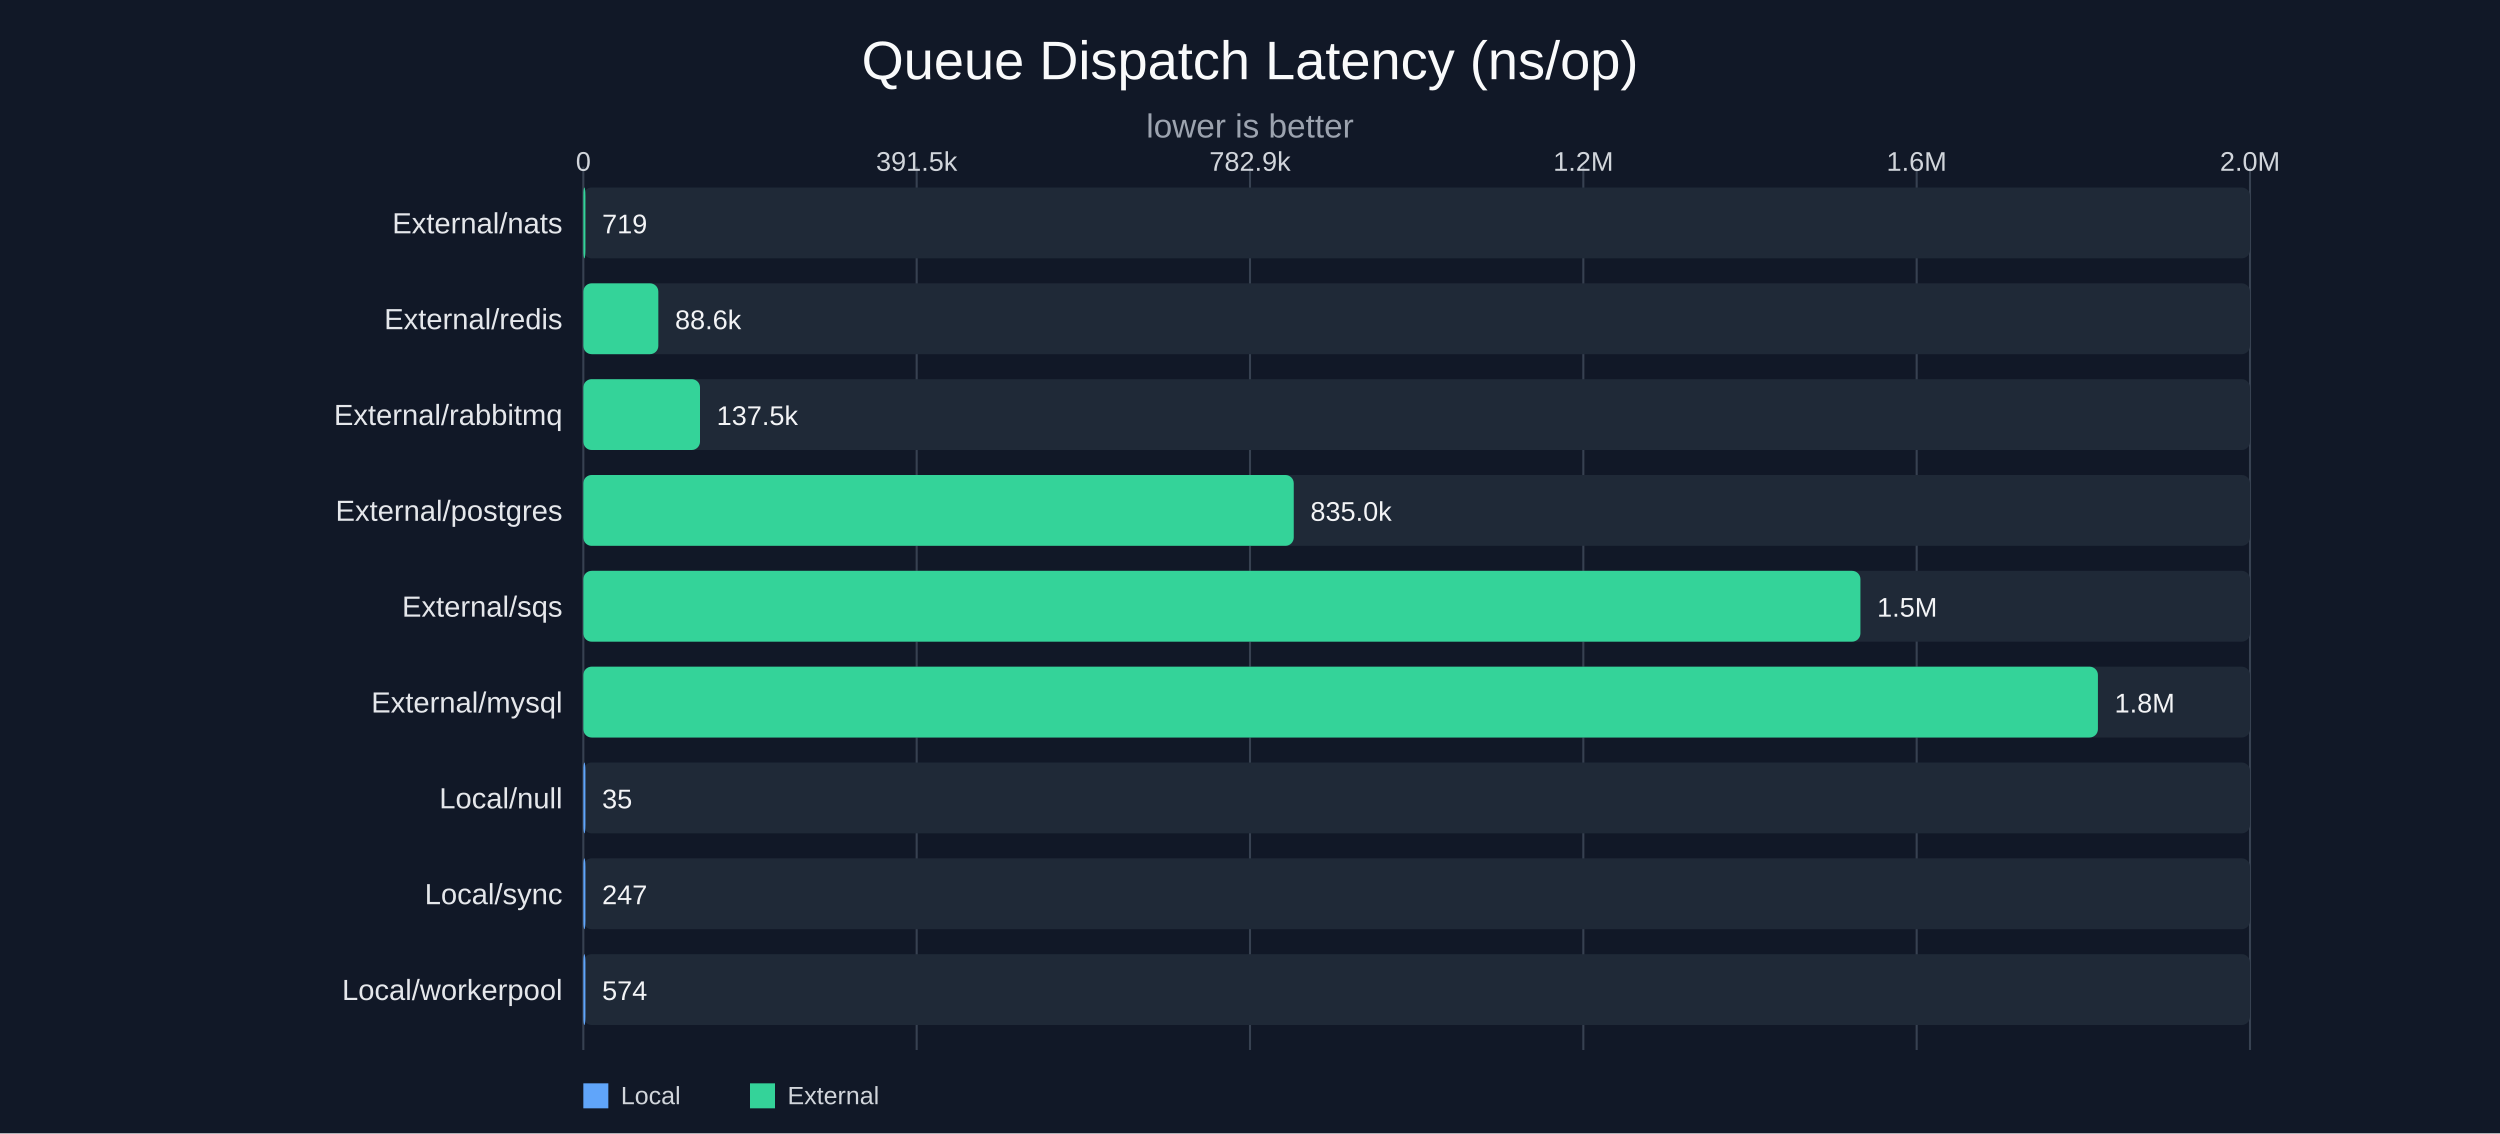
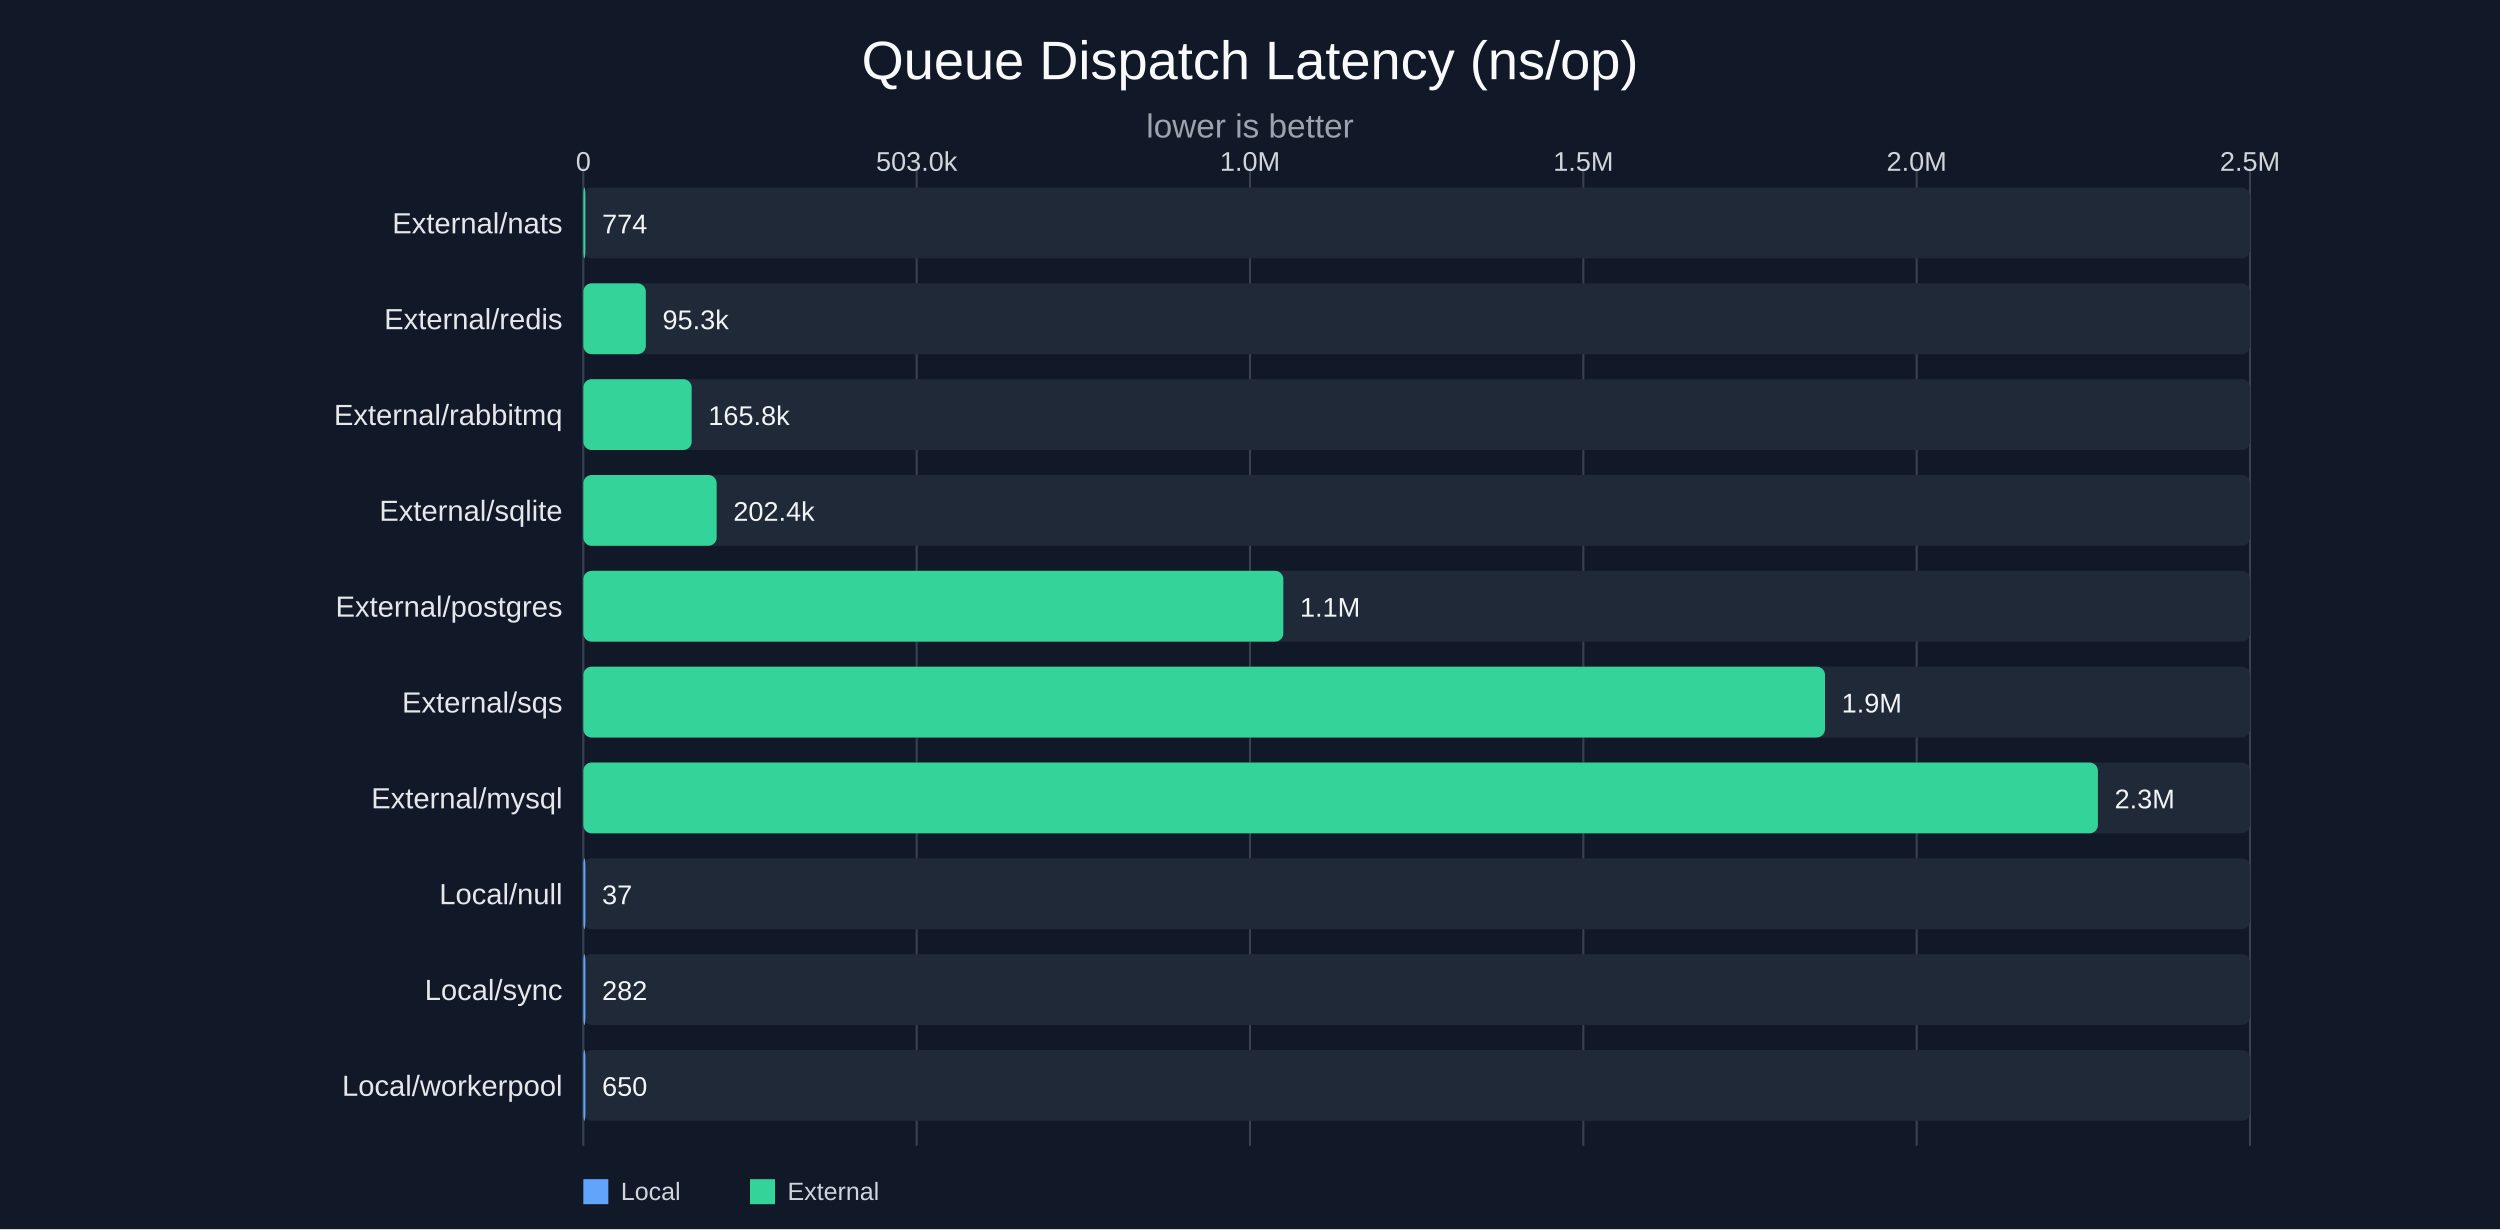
- <svg xmlns="http://www.w3.org/2000/svg" width="1200" height="544" viewBox="0 0 1200 544">
+ <svg xmlns="http://www.w3.org/2000/svg" width="1200" height="590" viewBox="0 0 1200 590">
  <rect width="100%" height="100%" fill="#111827" />
  <text x="600" y="38" text-anchor="middle" fill="#f9fafb" font-size="26" font-family="Arial, sans-serif">Queue Dispatch Latency (ns/op)</text>
  <text x="600" y="66" text-anchor="middle" fill="#9ca3af" font-size="16" font-family="Arial, sans-serif">lower is better</text>
-   <line x1="280" y1="80" x2="280" y2="504" stroke="#374151" stroke-width="1" />
+   <line x1="280" y1="80" x2="280" y2="550" stroke="#374151" stroke-width="1" />
  <text x="280" y="82" text-anchor="middle" fill="#d1d5db" font-size="13" font-family="Arial, sans-serif">0</text>
-   <line x1="440" y1="80" x2="440" y2="504" stroke="#374151" stroke-width="1" />
-   <text x="440" y="82" text-anchor="middle" fill="#d1d5db" font-size="13" font-family="Arial, sans-serif">391.5k</text>
-   <line x1="600" y1="80" x2="600" y2="504" stroke="#374151" stroke-width="1" />
-   <text x="600" y="82" text-anchor="middle" fill="#d1d5db" font-size="13" font-family="Arial, sans-serif">782.9k</text>
-   <line x1="760" y1="80" x2="760" y2="504" stroke="#374151" stroke-width="1" />
-   <text x="760" y="82" text-anchor="middle" fill="#d1d5db" font-size="13" font-family="Arial, sans-serif">1.2M</text>
-   <line x1="920" y1="80" x2="920" y2="504" stroke="#374151" stroke-width="1" />
-   <text x="920" y="82" text-anchor="middle" fill="#d1d5db" font-size="13" font-family="Arial, sans-serif">1.6M</text>
-   <line x1="1080" y1="80" x2="1080" y2="504" stroke="#374151" stroke-width="1" />
-   <text x="1080" y="82" text-anchor="middle" fill="#d1d5db" font-size="13" font-family="Arial, sans-serif">2.0M</text>
+   <line x1="440" y1="80" x2="440" y2="550" stroke="#374151" stroke-width="1" />
+   <text x="440" y="82" text-anchor="middle" fill="#d1d5db" font-size="13" font-family="Arial, sans-serif">503.0k</text>
+   <line x1="600" y1="80" x2="600" y2="550" stroke="#374151" stroke-width="1" />
+   <text x="600" y="82" text-anchor="middle" fill="#d1d5db" font-size="13" font-family="Arial, sans-serif">1.0M</text>
+   <line x1="760" y1="80" x2="760" y2="550" stroke="#374151" stroke-width="1" />
+   <text x="760" y="82" text-anchor="middle" fill="#d1d5db" font-size="13" font-family="Arial, sans-serif">1.5M</text>
+   <line x1="920" y1="80" x2="920" y2="550" stroke="#374151" stroke-width="1" />
+   <text x="920" y="82" text-anchor="middle" fill="#d1d5db" font-size="13" font-family="Arial, sans-serif">2.0M</text>
+   <line x1="1080" y1="80" x2="1080" y2="550" stroke="#374151" stroke-width="1" />
+   <text x="1080" y="82" text-anchor="middle" fill="#d1d5db" font-size="13" font-family="Arial, sans-serif">2.5M</text>
  <rect x="280" y="90" width="800" height="34" rx="4" fill="#1f2937" />
  <rect x="280" y="90" width="1" height="34" rx="4" fill="#34d399" />
  <text x="270" y="112" text-anchor="end" fill="#e5e7eb" font-size="14" font-family="Arial, sans-serif">External/nats</text>
-   <text x="289" y="112" text-anchor="start" fill="#f3f4f6" font-size="13" font-family="Arial, sans-serif">719</text>
+   <text x="289" y="112" text-anchor="start" fill="#f3f4f6" font-size="13" font-family="Arial, sans-serif">774</text>
  <rect x="280" y="136" width="800" height="34" rx="4" fill="#1f2937" />
-   <rect x="280" y="136" width="36" height="34" rx="4" fill="#34d399" />
+   <rect x="280" y="136" width="30" height="34" rx="4" fill="#34d399" />
  <text x="270" y="158" text-anchor="end" fill="#e5e7eb" font-size="14" font-family="Arial, sans-serif">External/redis</text>
-   <text x="324" y="158" text-anchor="start" fill="#f3f4f6" font-size="13" font-family="Arial, sans-serif">88.6k</text>
+   <text x="318" y="158" text-anchor="start" fill="#f3f4f6" font-size="13" font-family="Arial, sans-serif">95.3k</text>
  <rect x="280" y="182" width="800" height="34" rx="4" fill="#1f2937" />
-   <rect x="280" y="182" width="56" height="34" rx="4" fill="#34d399" />
+   <rect x="280" y="182" width="52" height="34" rx="4" fill="#34d399" />
  <text x="270" y="204" text-anchor="end" fill="#e5e7eb" font-size="14" font-family="Arial, sans-serif">External/rabbitmq</text>
-   <text x="344" y="204" text-anchor="start" fill="#f3f4f6" font-size="13" font-family="Arial, sans-serif">137.5k</text>
+   <text x="340" y="204" text-anchor="start" fill="#f3f4f6" font-size="13" font-family="Arial, sans-serif">165.8k</text>
  <rect x="280" y="228" width="800" height="34" rx="4" fill="#1f2937" />
-   <rect x="280" y="228" width="341" height="34" rx="4" fill="#34d399" />
-   <text x="270" y="250" text-anchor="end" fill="#e5e7eb" font-size="14" font-family="Arial, sans-serif">External/postgres</text>
-   <text x="629" y="250" text-anchor="start" fill="#f3f4f6" font-size="13" font-family="Arial, sans-serif">835.0k</text>
+   <rect x="280" y="228" width="64" height="34" rx="4" fill="#34d399" />
+   <text x="270" y="250" text-anchor="end" fill="#e5e7eb" font-size="14" font-family="Arial, sans-serif">External/sqlite</text>
+   <text x="352" y="250" text-anchor="start" fill="#f3f4f6" font-size="13" font-family="Arial, sans-serif">202.4k</text>
  <rect x="280" y="274" width="800" height="34" rx="4" fill="#1f2937" />
-   <rect x="280" y="274" width="613" height="34" rx="4" fill="#34d399" />
-   <text x="270" y="296" text-anchor="end" fill="#e5e7eb" font-size="14" font-family="Arial, sans-serif">External/sqs</text>
-   <text x="901" y="296" text-anchor="start" fill="#f3f4f6" font-size="13" font-family="Arial, sans-serif">1.5M</text>
+   <rect x="280" y="274" width="336" height="34" rx="4" fill="#34d399" />
+   <text x="270" y="296" text-anchor="end" fill="#e5e7eb" font-size="14" font-family="Arial, sans-serif">External/postgres</text>
+   <text x="624" y="296" text-anchor="start" fill="#f3f4f6" font-size="13" font-family="Arial, sans-serif">1.1M</text>
  <rect x="280" y="320" width="800" height="34" rx="4" fill="#1f2937" />
-   <rect x="280" y="320" width="727" height="34" rx="4" fill="#34d399" />
-   <text x="270" y="342" text-anchor="end" fill="#e5e7eb" font-size="14" font-family="Arial, sans-serif">External/mysql</text>
-   <text x="1015" y="342" text-anchor="start" fill="#f3f4f6" font-size="13" font-family="Arial, sans-serif">1.8M</text>
+   <rect x="280" y="320" width="596" height="34" rx="4" fill="#34d399" />
+   <text x="270" y="342" text-anchor="end" fill="#e5e7eb" font-size="14" font-family="Arial, sans-serif">External/sqs</text>
+   <text x="884" y="342" text-anchor="start" fill="#f3f4f6" font-size="13" font-family="Arial, sans-serif">1.9M</text>
  <rect x="280" y="366" width="800" height="34" rx="4" fill="#1f2937" />
-   <rect x="280" y="366" width="1" height="34" rx="4" fill="#60a5fa" />
-   <text x="270" y="388" text-anchor="end" fill="#e5e7eb" font-size="14" font-family="Arial, sans-serif">Local/null</text>
-   <text x="289" y="388" text-anchor="start" fill="#f3f4f6" font-size="13" font-family="Arial, sans-serif">35</text>
+   <rect x="280" y="366" width="727" height="34" rx="4" fill="#34d399" />
+   <text x="270" y="388" text-anchor="end" fill="#e5e7eb" font-size="14" font-family="Arial, sans-serif">External/mysql</text>
+   <text x="1015" y="388" text-anchor="start" fill="#f3f4f6" font-size="13" font-family="Arial, sans-serif">2.3M</text>
  <rect x="280" y="412" width="800" height="34" rx="4" fill="#1f2937" />
  <rect x="280" y="412" width="1" height="34" rx="4" fill="#60a5fa" />
-   <text x="270" y="434" text-anchor="end" fill="#e5e7eb" font-size="14" font-family="Arial, sans-serif">Local/sync</text>
-   <text x="289" y="434" text-anchor="start" fill="#f3f4f6" font-size="13" font-family="Arial, sans-serif">247</text>
+   <text x="270" y="434" text-anchor="end" fill="#e5e7eb" font-size="14" font-family="Arial, sans-serif">Local/null</text>
+   <text x="289" y="434" text-anchor="start" fill="#f3f4f6" font-size="13" font-family="Arial, sans-serif">37</text>
  <rect x="280" y="458" width="800" height="34" rx="4" fill="#1f2937" />
  <rect x="280" y="458" width="1" height="34" rx="4" fill="#60a5fa" />
-   <text x="270" y="480" text-anchor="end" fill="#e5e7eb" font-size="14" font-family="Arial, sans-serif">Local/workerpool</text>
-   <text x="289" y="480" text-anchor="start" fill="#f3f4f6" font-size="13" font-family="Arial, sans-serif">574</text>
-   <rect x="280" y="520" width="12" height="12" fill="#60a5fa" />
-   <text x="298" y="530" fill="#d1d5db" font-size="12" font-family="Arial, sans-serif">Local</text>
-   <rect x="360" y="520" width="12" height="12" fill="#34d399" />
-   <text x="378" y="530" fill="#d1d5db" font-size="12" font-family="Arial, sans-serif">External</text>
+   <text x="270" y="480" text-anchor="end" fill="#e5e7eb" font-size="14" font-family="Arial, sans-serif">Local/sync</text>
+   <text x="289" y="480" text-anchor="start" fill="#f3f4f6" font-size="13" font-family="Arial, sans-serif">282</text>
+   <rect x="280" y="504" width="800" height="34" rx="4" fill="#1f2937" />
+   <rect x="280" y="504" width="1" height="34" rx="4" fill="#60a5fa" />
+   <text x="270" y="526" text-anchor="end" fill="#e5e7eb" font-size="14" font-family="Arial, sans-serif">Local/workerpool</text>
+   <text x="289" y="526" text-anchor="start" fill="#f3f4f6" font-size="13" font-family="Arial, sans-serif">650</text>
+   <rect x="280" y="566" width="12" height="12" fill="#60a5fa" />
+   <text x="298" y="576" fill="#d1d5db" font-size="12" font-family="Arial, sans-serif">Local</text>
+   <rect x="360" y="566" width="12" height="12" fill="#34d399" />
+   <text x="378" y="576" fill="#d1d5db" font-size="12" font-family="Arial, sans-serif">External</text>
</svg>
